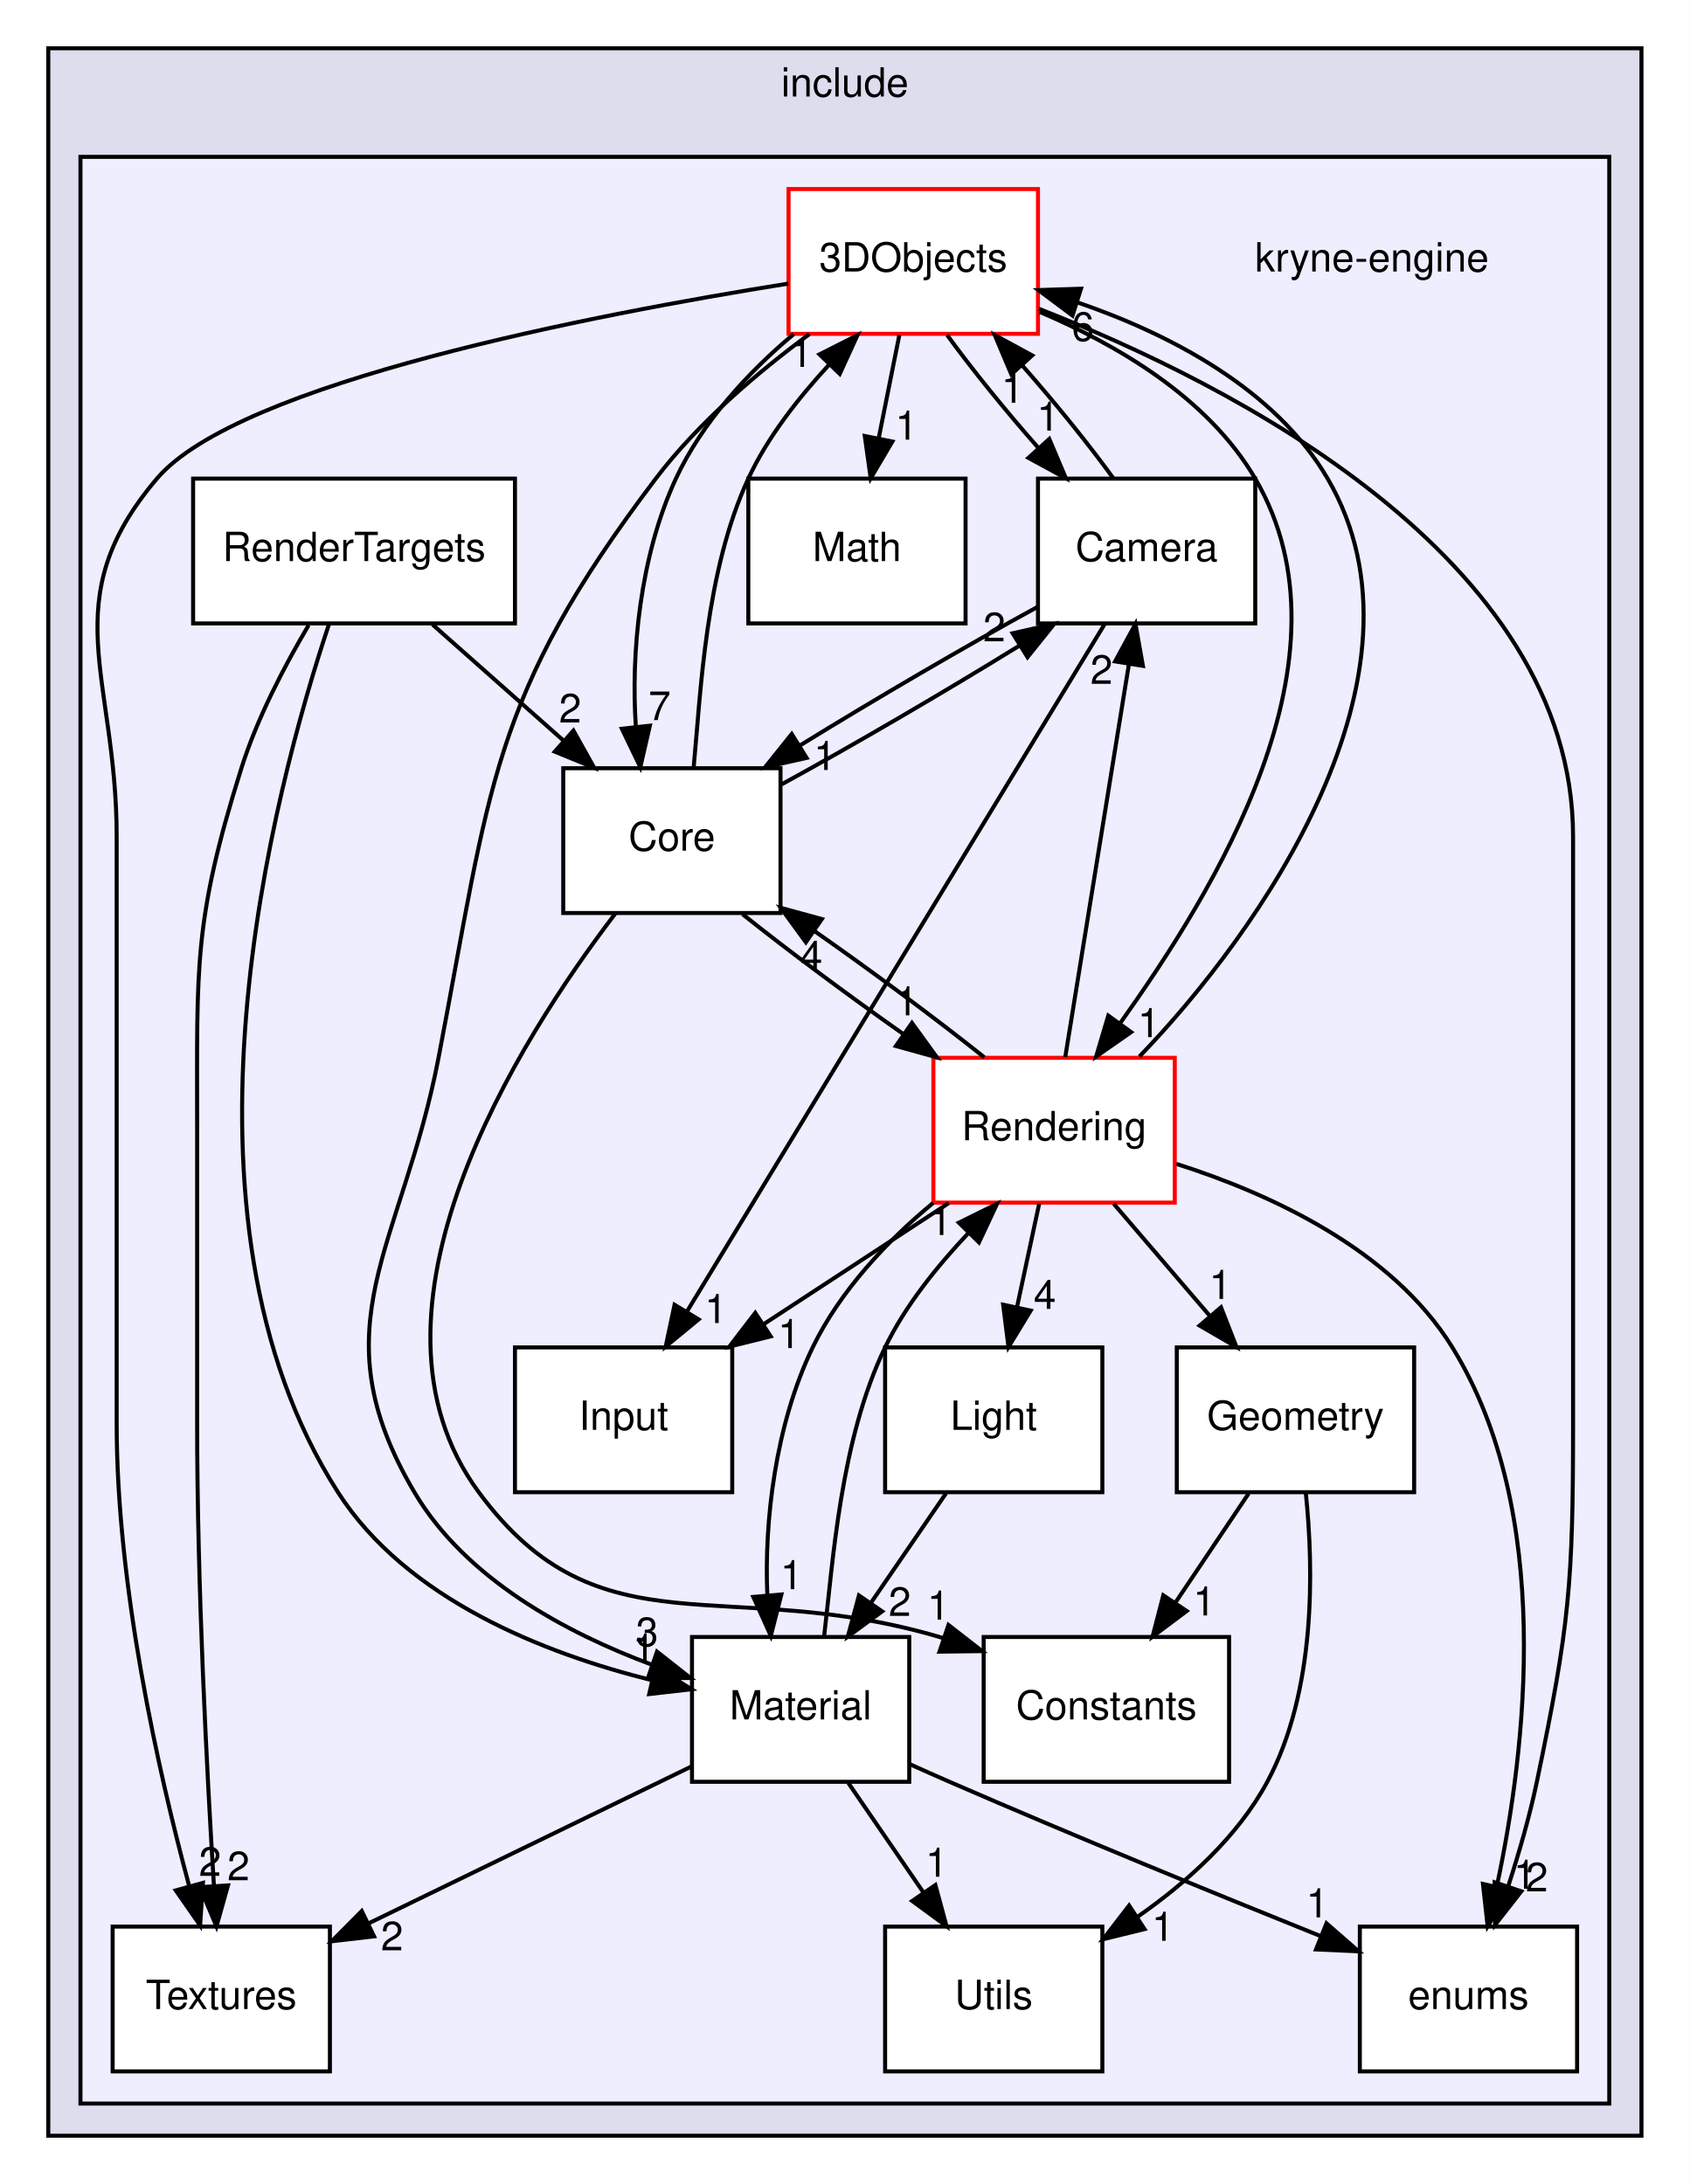
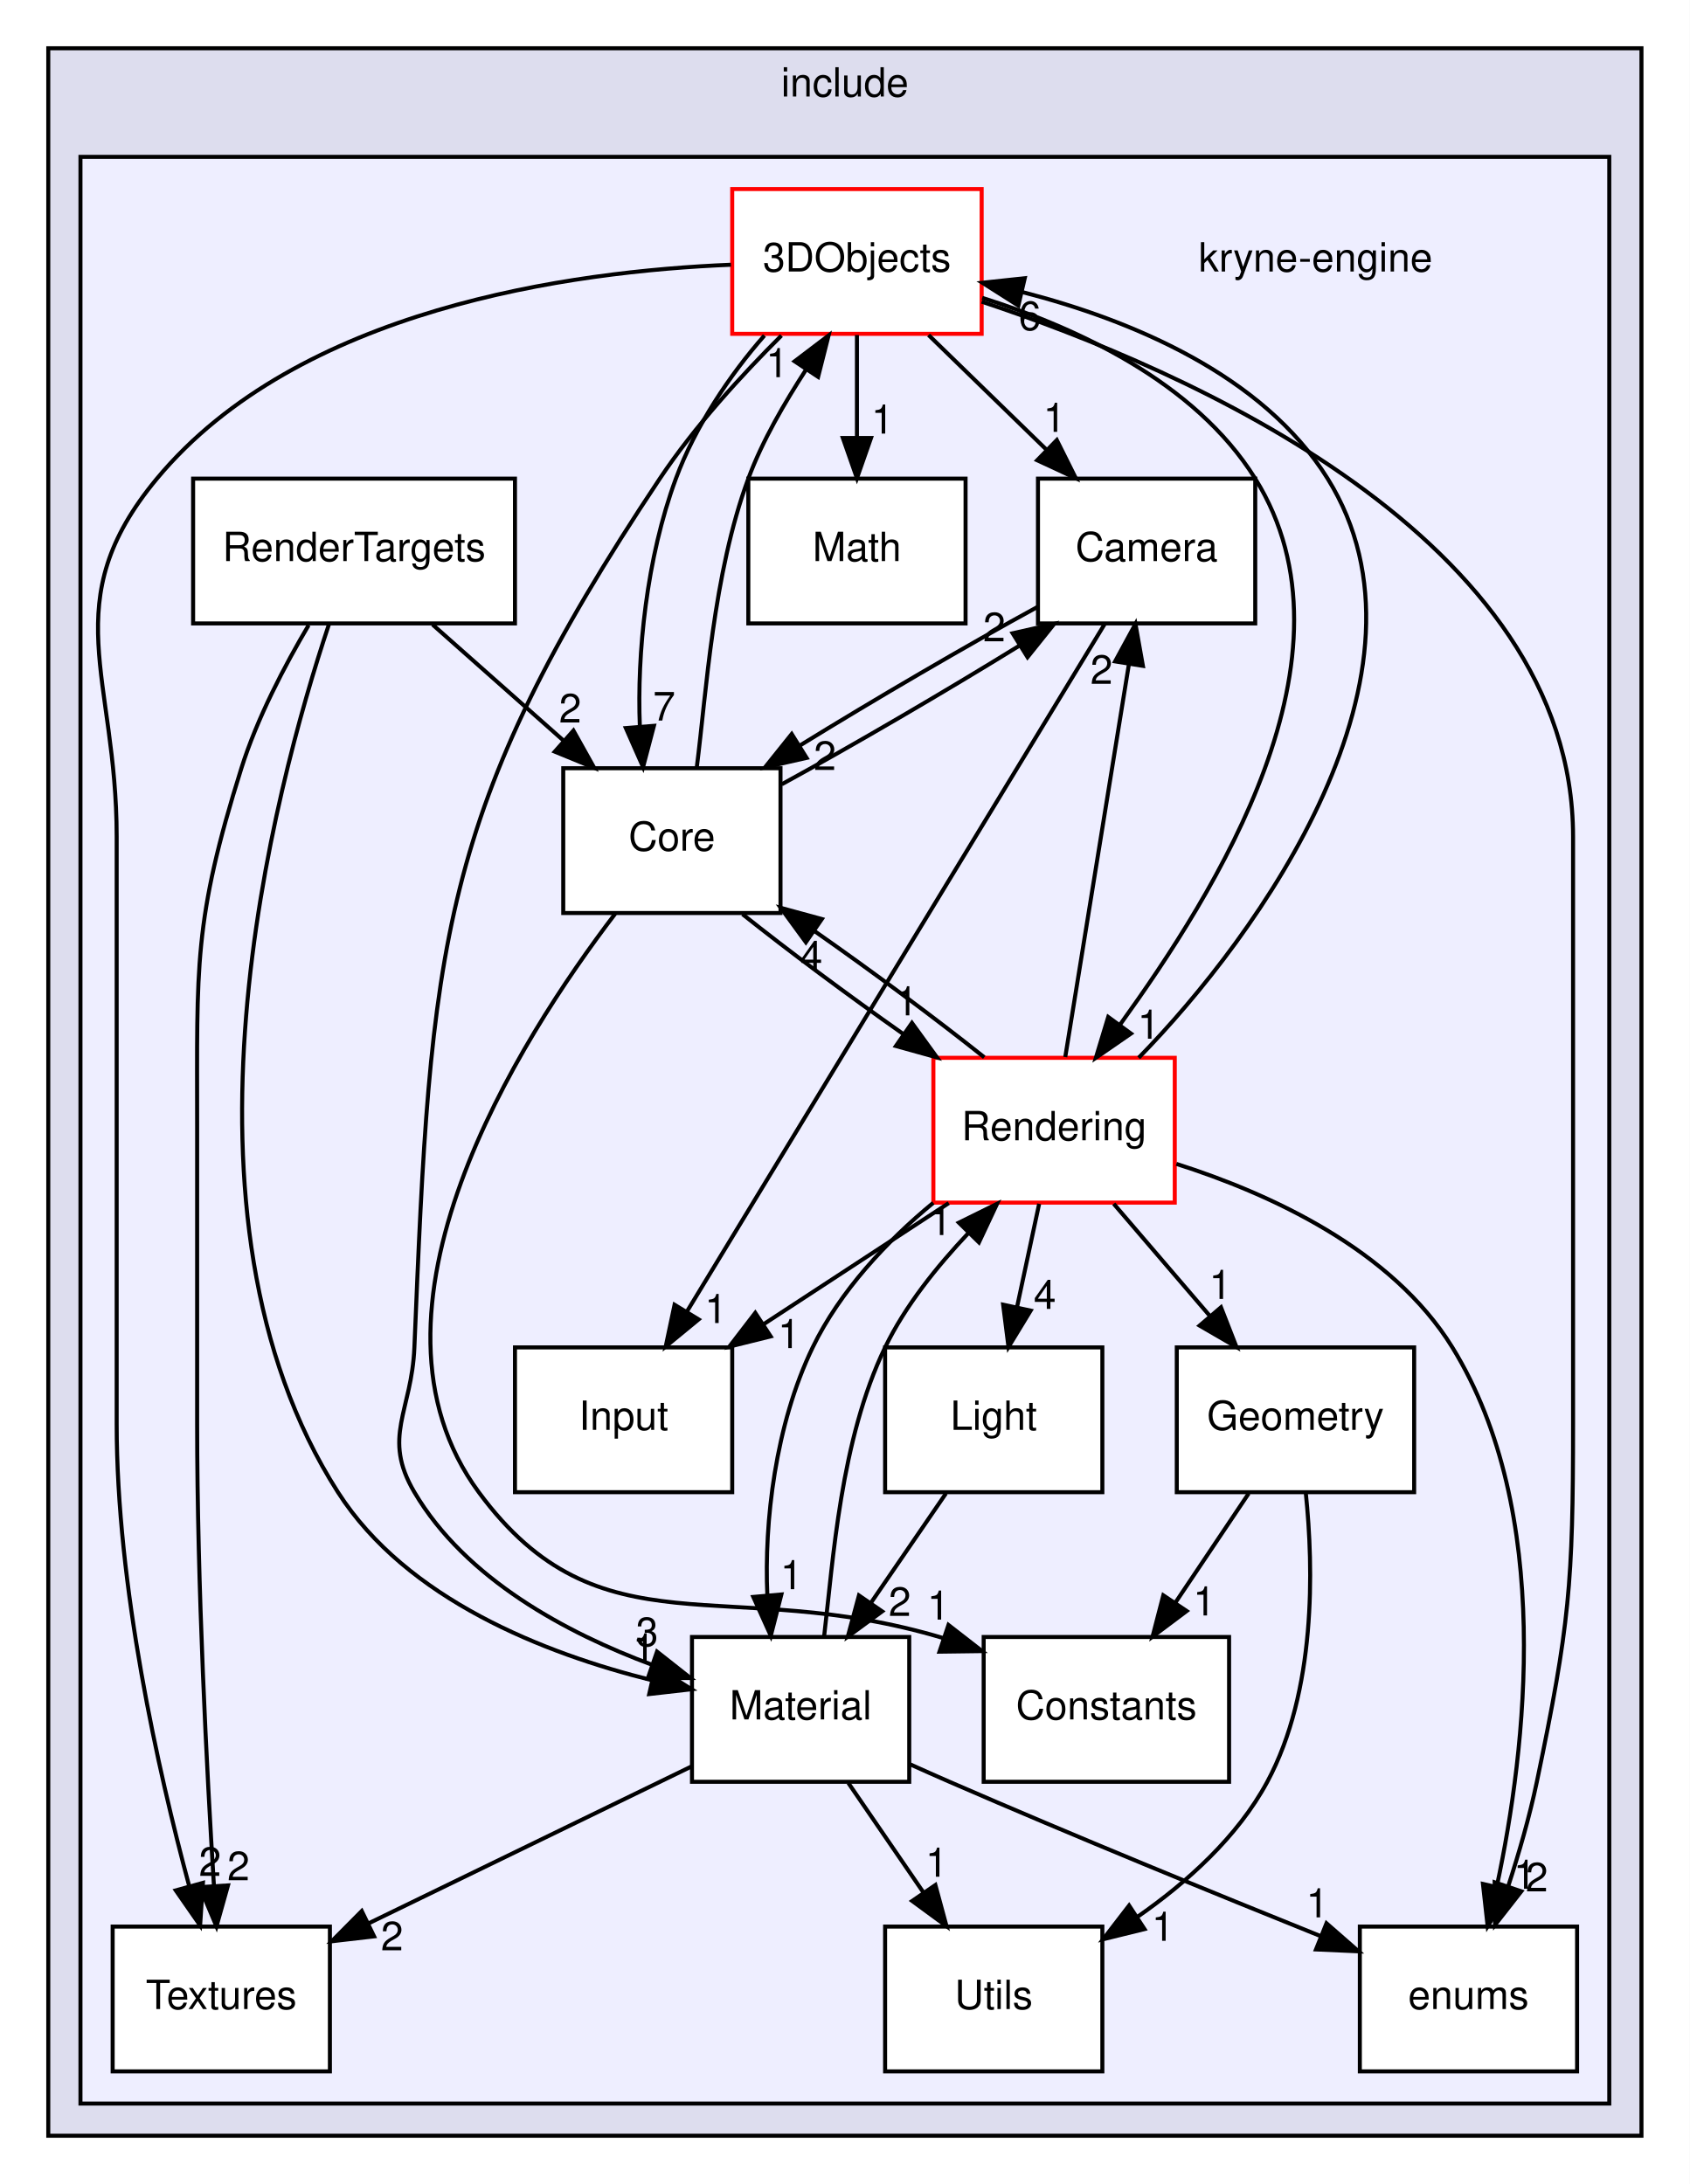
<svg xmlns="http://www.w3.org/2000/svg" xmlns:xlink="http://www.w3.org/1999/xlink" width="420pt" height="543pt" viewBox="0.00 0.00 420.00 543.00">
  <g id="graph0" class="graph" transform="scale(1 1) rotate(0) translate(4 539)">
    <polygon fill="white" stroke="transparent" points="-4,4 -4,-539 416,-539 416,4 -4,4" />
    <g id="clust1" class="cluster">
      <g id="a_clust1">
        <a xlink:href="dir_6fe37ccbf5e97356f3116a77abbef924.html" target="_top" xlink:title="include">
          <polygon fill="#ddddee" stroke="black" points="8,-8 8,-527 404,-527 404,-8 8,-8" />
          <text text-anchor="middle" x="206" y="-515" font-family="Helvetica,sans-Serif" font-size="10.00">include</text>
        </a>
      </g>
    </g>
    <g id="clust2" class="cluster">
      <g id="a_clust2">
        <a xlink:href="dir_6f1e06805bf6fd443f4521a944e15946.html" target="_top">
          <polygon fill="#eeeeff" stroke="black" points="16,-16 16,-500 396,-500 396,-16 16,-16" />
        </a>
      </g>
    </g>
    <g id="node1" class="node">
-       <text text-anchor="middle" x="337" y="-471.5" font-family="Helvetica,sans-Serif" font-size="10.00">kryne-engine</text>
+       <text text-anchor="middle" x="323" y="-471.5" font-family="Helvetica,sans-Serif" font-size="10.00">kryne-engine</text>
    </g>
    <g id="node2" class="node">
      <g id="a_node2">
        <a xlink:href="dir_d15e7af35e2750da09bd940611b2a2e2.html" target="_top" xlink:title="3DObjects">
-           <polygon fill="white" stroke="red" points="254,-492 192,-492 192,-456 254,-456 254,-492" />
-           <text text-anchor="middle" x="223" y="-471.5" font-family="Helvetica,sans-Serif" font-size="10.00">3DObjects</text>
+           <polygon fill="white" stroke="red" points="240,-492 178,-492 178,-456 240,-456 240,-492" />
+           <text text-anchor="middle" x="209" y="-471.5" font-family="Helvetica,sans-Serif" font-size="10.00">3DObjects</text>
        </a>
      </g>
    </g>
    <g id="node3" class="node">
      <g id="a_node3">
        <a xlink:href="dir_738e93b4b72767cbed3fd0527471f516.html" target="_top" xlink:title="Camera">
          <polygon fill="white" stroke="black" points="308,-420 254,-420 254,-384 308,-384 308,-420" />
          <text text-anchor="middle" x="281" y="-399.5" font-family="Helvetica,sans-Serif" font-size="10.00">Camera</text>
        </a>
      </g>
    </g>
    <g id="edge7" class="edge">
-       <path fill="none" stroke="black" d="M231.42,-455.7C237.57,-447.22 245.96,-436.86 254.15,-427.58" />
-       <polygon fill="black" stroke="black" points="256.81,-429.86 260.93,-420.1 251.62,-425.16 256.81,-429.86" />
+       <path fill="none" stroke="black" d="M226.8,-455.7C235.6,-447.14 246.38,-436.66 256,-427.3" />
+       <polygon fill="black" stroke="black" points="258.68,-429.58 263.41,-420.1 253.8,-424.57 258.68,-429.58" />
      <g id="a_edge7-headlabel">
        <a xlink:href="dir_000007_000004.html" target="_top" xlink:title="1">
-           <text text-anchor="middle" x="256.5" y="-431.93" font-family="Helvetica,sans-Serif" font-size="10.00">1</text>
+           <text text-anchor="middle" x="258.08" y="-431.63" font-family="Helvetica,sans-Serif" font-size="10.00">1</text>
        </a>
      </g>
    </g>
    <g id="node5" class="node">
      <g id="a_node5">
        <a xlink:href="dir_ec623ab5e31cd0d896091bc495e4e063.html" target="_top" xlink:title="Core">
          <polygon fill="white" stroke="black" points="190,-348 136,-348 136,-312 190,-312 190,-348" />
          <text text-anchor="middle" x="163" y="-327.5" font-family="Helvetica,sans-Serif" font-size="10.00">Core</text>
        </a>
      </g>
    </g>
    <g id="edge11" class="edge">
-       <path fill="none" stroke="black" d="M193.27,-455.91C181.96,-446.49 170.44,-433.89 164,-420 155.03,-400.66 152.8,-376.51 154.05,-358.25" />
-       <polygon fill="black" stroke="black" points="157.53,-358.58 155.16,-348.26 150.57,-357.81 157.53,-358.58" />
+       <path fill="none" stroke="black" d="M186,-455.58C177.38,-445.78 168.78,-432.94 164,-420 156.68,-400.22 154.31,-376.42 155.04,-358.41" />
+       <polygon fill="black" stroke="black" points="158.54,-358.54 155.84,-348.29 151.56,-357.98 158.54,-358.54" />
      <g id="a_edge11-headlabel">
        <a xlink:href="dir_000007_000011.html" target="_top" xlink:title="7">
-           <text text-anchor="middle" x="159.96" y="-359.97" font-family="Helvetica,sans-Serif" font-size="10.00">7</text>
+           <text text-anchor="middle" x="161.09" y="-359.85" font-family="Helvetica,sans-Serif" font-size="10.00">7</text>
        </a>
      </g>
    </g>
    <g id="node6" class="node">
      <g id="a_node6">
        <a xlink:href="dir_38bf7f35d8fb44d8d23d70926bbee9d1.html" target="_top" xlink:title="enums">
          <polygon fill="white" stroke="black" points="388,-60 334,-60 334,-24 388,-24 388,-60" />
          <text text-anchor="middle" x="361" y="-39.5" font-family="Helvetica,sans-Serif" font-size="10.00">enums</text>
        </a>
      </g>
    </g>
    <g id="edge10" class="edge">
-       <path fill="none" stroke="black" d="M254.23,-462.22C301.82,-443.57 387,-400.49 387,-331 387,-331 387,-331 387,-185 387,-145.24 386.12,-134.92 378,-96 376.2,-87.39 373.54,-78.21 370.85,-69.94" />
+       <path fill="none" stroke="black" d="M240.01,-464C291,-447.06 387,-405.32 387,-331 387,-331 387,-331 387,-185 387,-145.24 386.12,-134.92 378,-96 376.2,-87.39 373.54,-78.21 370.85,-69.94" />
      <polygon fill="black" stroke="black" points="374.14,-68.76 367.61,-60.42 367.51,-71.01 374.14,-68.76" />
      <g id="a_edge10-headlabel">
        <a xlink:href="dir_000007_000008.html" target="_top" xlink:title="2">
          <text text-anchor="middle" x="377.99" y="-68.75" font-family="Helvetica,sans-Serif" font-size="10.00">2</text>
        </a>
      </g>
    </g>
    <g id="node10" class="node">
      <g id="a_node10">
        <a xlink:href="dir_2df94ed6ef9db741bde0bb2b5d769537.html" target="_top" xlink:title="Material">
          <polygon fill="white" stroke="black" points="222,-132 168,-132 168,-96 222,-96 222,-132" />
          <text text-anchor="middle" x="195" y="-111.5" font-family="Helvetica,sans-Serif" font-size="10.00">Material</text>
        </a>
      </g>
    </g>
    <g id="edge8" class="edge">
-       <path fill="none" stroke="black" d="M197.18,-455.93C184.42,-446.51 169.55,-433.91 159,-420 117.71,-365.53 117.9,-343.12 105,-276 95.93,-228.79 74.57,-209.4 99,-168 111.75,-146.39 136.83,-132.98 158.15,-125.06" />
+       <path fill="none" stroke="black" d="M190.23,-455.57C180.38,-445.77 168.62,-432.93 160,-420 104.67,-337 103.15,-303.67 99,-204 98.34,-188.01 90.87,-181.78 99,-168 111.75,-146.39 136.83,-132.98 158.15,-125.06" />
      <polygon fill="black" stroke="black" points="159.31,-128.36 167.62,-121.8 157.03,-121.74 159.31,-128.36" />
      <g id="a_edge8-headlabel">
        <a xlink:href="dir_000007_000005.html" target="_top" xlink:title="3">
          <text text-anchor="middle" x="156.84" y="-129.72" font-family="Helvetica,sans-Serif" font-size="10.00">3</text>
        </a>
      </g>
    </g>
    <g id="node11" class="node">
      <g id="a_node11">
        <a xlink:href="dir_0f92915ca20b087fd6327f83858c7195.html" target="_top" xlink:title="Math">
          <polygon fill="white" stroke="black" points="236,-420 182,-420 182,-384 236,-384 236,-420" />
          <text text-anchor="middle" x="209" y="-399.5" font-family="Helvetica,sans-Serif" font-size="10.00">Math</text>
        </a>
      </g>
    </g>
    <g id="edge6" class="edge">
-       <path fill="none" stroke="black" d="M219.54,-455.7C218,-447.98 216.14,-438.71 214.42,-430.11" />
-       <polygon fill="black" stroke="black" points="217.81,-429.22 212.42,-420.1 210.95,-430.6 217.81,-429.22" />
+       <path fill="none" stroke="black" d="M209,-455.7C209,-447.98 209,-438.71 209,-430.11" />
+       <polygon fill="black" stroke="black" points="212.5,-430.1 209,-420.1 205.5,-430.1 212.5,-430.1" />
      <g id="a_edge6-headlabel">
        <a xlink:href="dir_000007_000015.html" target="_top" xlink:title="1">
-           <text text-anchor="middle" x="221.3" y="-429.69" font-family="Helvetica,sans-Serif" font-size="10.00">1</text>
+           <text text-anchor="middle" x="215.34" y="-431.2" font-family="Helvetica,sans-Serif" font-size="10.00">1</text>
        </a>
      </g>
    </g>
    <g id="node12" class="node">
      <g id="a_node12">
        <a xlink:href="dir_242c69f8aa6c0b27ad66788f5b769271.html" target="_top" xlink:title="Rendering">
          <polygon fill="white" stroke="red" points="288,-276 228,-276 228,-240 288,-240 288,-276" />
          <text text-anchor="middle" x="258" y="-255.5" font-family="Helvetica,sans-Serif" font-size="10.00">Rendering</text>
        </a>
      </g>
    </g>
    <g id="edge9" class="edge">
-       <path fill="none" stroke="black" d="M254.42,-461.45C273.5,-453.33 296.19,-440.22 308,-420 334.05,-375.4 297.69,-317.31 274.35,-284.49" />
-       <polygon fill="black" stroke="black" points="277.15,-282.39 268.46,-276.33 271.48,-286.49 277.15,-282.39" />
+       <path fill="none" stroke="black" d="M240.14,-464.95C263.22,-457.66 292.92,-444.2 308,-420 335.46,-375.93 298.12,-317.18 274.37,-284.21" />
+       <polygon fill="black" stroke="black" points="277.11,-282.03 268.39,-276.01 271.46,-286.15 277.11,-282.03" />
      <g id="a_edge9-headlabel">
        <a xlink:href="dir_000007_000016.html" target="_top" xlink:title="1">
-           <text text-anchor="middle" x="281.56" y="-281.14" font-family="Helvetica,sans-Serif" font-size="10.00">1</text>
+           <text text-anchor="middle" x="281.52" y="-280.75" font-family="Helvetica,sans-Serif" font-size="10.00">1</text>
        </a>
      </g>
    </g>
    <g id="node14" class="node">
      <g id="a_node14">
        <a xlink:href="dir_ff137d22f21ebfd8b3f4b25121363126.html" target="_top" xlink:title="Textures">
          <polygon fill="white" stroke="black" points="78,-60 24,-60 24,-24 78,-24 78,-60" />
          <text text-anchor="middle" x="51" y="-39.5" font-family="Helvetica,sans-Serif" font-size="10.00">Textures</text>
        </a>
      </g>
    </g>
    <g id="edge5" class="edge">
-       <path fill="none" stroke="black" d="M191.93,-468.49C143.96,-460.85 55.25,-443.85 35,-420 9.24,-389.66 25,-370.8 25,-331 25,-331 25,-331 25,-185 25,-144.55 35.33,-98.67 42.97,-70.28" />
+       <path fill="none" stroke="black" d="M177.69,-473.18C137.89,-471.55 70.12,-462.25 35,-420 9.56,-389.39 25,-370.8 25,-331 25,-331 25,-331 25,-185 25,-144.55 35.33,-98.67 42.97,-70.28" />
      <polygon fill="black" stroke="black" points="46.44,-70.87 45.74,-60.3 39.69,-69 46.44,-70.87" />
      <g id="a_edge5-headlabel">
        <a xlink:href="dir_000007_000019.html" target="_top" xlink:title="2">
          <text text-anchor="middle" x="48.21" y="-72.6" font-family="Helvetica,sans-Serif" font-size="10.00">2</text>
        </a>
      </g>
    </g>
    <g id="edge14" class="edge">
-       <path fill="none" stroke="black" d="M272.72,-420.1C266.61,-428.55 258.23,-438.9 250.04,-448.2" />
-       <polygon fill="black" stroke="black" points="247.37,-445.93 243.25,-455.7 252.56,-450.63 247.37,-445.93" />
-       <g id="a_edge14-headlabel">
-         <a xlink:href="dir_000004_000007.html" target="_top" xlink:title="1">
-           <text text-anchor="middle" x="247.67" y="-438.86" font-family="Helvetica,sans-Serif" font-size="10.00">1</text>
-         </a>
-       </g>
-     </g>
-     <g id="edge15" class="edge">
      <path fill="none" stroke="black" d="M253.99,-388.16C236.34,-378.53 213.36,-365.09 194.84,-353.66" />
      <polygon fill="black" stroke="black" points="196.49,-350.57 186.16,-348.24 192.79,-356.51 196.49,-350.57" />
-       <g id="a_edge15-headlabel">
-         <a xlink:href="dir_000004_000011.html" target="_top" xlink:title="1">
-           <text text-anchor="middle" x="201.04" y="-347.56" font-family="Helvetica,sans-Serif" font-size="10.00">1</text>
+       <g id="a_edge14-headlabel">
+         <a xlink:href="dir_000004_000011.html" target="_top" xlink:title="2">
+           <text text-anchor="middle" x="201.04" y="-347.56" font-family="Helvetica,sans-Serif" font-size="10.00">2</text>
        </a>
      </g>
    </g>
    <g id="node8" class="node">
      <g id="a_node8">
        <a xlink:href="dir_d63d35ee3bc125de0bc618dc0756060c.html" target="_top" xlink:title="Input">
          <polygon fill="white" stroke="black" points="178,-204 124,-204 124,-168 178,-168 178,-204" />
          <text text-anchor="middle" x="151" y="-183.5" font-family="Helvetica,sans-Serif" font-size="10.00">Input</text>
        </a>
      </g>
    </g>
-     <g id="edge16" class="edge">
+     <g id="edge15" class="edge">
      <path fill="none" stroke="black" d="M270.58,-383.85C247.86,-346.44 193.72,-257.32 166.78,-212.98" />
      <polygon fill="black" stroke="black" points="169.65,-210.96 161.47,-204.23 163.67,-214.6 169.65,-210.96" />
-       <g id="a_edge16-headlabel">
+       <g id="a_edge15-headlabel">
        <a xlink:href="dir_000004_000013.html" target="_top" xlink:title="1">
          <text text-anchor="middle" x="173.94" y="-210.06" font-family="Helvetica,sans-Serif" font-size="10.00">1</text>
        </a>
      </g>
    </g>
    <g id="node4" class="node">
      <g id="a_node4">
        <a xlink:href="dir_f382c466c9934bb821718b5297ce6904.html" target="_top" xlink:title="Constants">
          <polygon fill="white" stroke="black" points="301.5,-132 240.5,-132 240.5,-96 301.5,-96 301.5,-132" />
          <text text-anchor="middle" x="271" y="-111.5" font-family="Helvetica,sans-Serif" font-size="10.00">Constants</text>
        </a>
      </g>
    </g>
+     <g id="edge28" class="edge">
+       <path fill="none" stroke="black" d="M169.2,-348.29C171.56,-366.65 173.21,-396.23 182,-420 185.51,-429.5 191.08,-438.95 196.4,-447.18" />
+       <polygon fill="black" stroke="black" points="193.51,-449.17 201.95,-455.58 199.35,-445.3 193.51,-449.17" />
+       <g id="a_edge28-headlabel">
+         <a xlink:href="dir_000011_000007.html" target="_top" xlink:title="1">
+           <text text-anchor="middle" x="189.16" y="-445.23" font-family="Helvetica,sans-Serif" font-size="10.00">1</text>
+         </a>
+       </g>
+     </g>
    <g id="edge29" class="edge">
-       <path fill="none" stroke="black" d="M168.42,-348.26C170.19,-366.85 171.28,-396.87 182,-420 186.84,-430.44 194.55,-440.15 202.08,-448.33" />
-       <polygon fill="black" stroke="black" points="199.69,-450.89 209.14,-455.68 204.73,-446.04 199.69,-450.89" />
-       <g id="a_edge29-headlabel">
-         <a xlink:href="dir_000011_000007.html" target="_top" xlink:title="1">
-           <text text-anchor="middle" x="195.15" y="-447.77" font-family="Helvetica,sans-Serif" font-size="10.00">1</text>
-         </a>
-       </g>
-     </g>
-     <g id="edge30" class="edge">
      <path fill="none" stroke="black" d="M190.3,-344C207.98,-353.66 230.93,-367.08 249.38,-378.47" />
      <polygon fill="black" stroke="black" points="247.7,-381.55 258.03,-383.88 251.4,-375.61 247.7,-381.55" />
-       <g id="a_edge30-headlabel">
+       <g id="a_edge29-headlabel">
        <a xlink:href="dir_000011_000004.html" target="_top" xlink:title="2">
          <text text-anchor="middle" x="243.14" y="-379.55" font-family="Helvetica,sans-Serif" font-size="10.00">2</text>
        </a>
      </g>
    </g>
-     <g id="edge32" class="edge">
+     <g id="edge31" class="edge">
      <path fill="none" stroke="black" d="M148.9,-311.81C124.94,-280.4 81.96,-212.85 115,-168 145.27,-126.92 176.68,-147.94 230.54,-131.7" />
      <polygon fill="black" stroke="black" points="231.75,-134.99 240.11,-128.49 229.52,-128.35 231.75,-134.99" />
-       <g id="a_edge32-headlabel">
+       <g id="a_edge31-headlabel">
        <a xlink:href="dir_000011_000010.html" target="_top" xlink:title="1">
          <text text-anchor="middle" x="229.24" y="-136.32" font-family="Helvetica,sans-Serif" font-size="10.00">1</text>
        </a>
      </g>
    </g>
-     <g id="edge31" class="edge">
+     <g id="edge30" class="edge">
      <path fill="none" stroke="black" d="M180.57,-311.7C191.84,-302.71 206.74,-291.61 220.51,-281.92" />
      <polygon fill="black" stroke="black" points="222.67,-284.68 228.89,-276.1 218.68,-278.93 222.67,-284.68" />
-       <g id="a_edge31-headlabel">
+       <g id="a_edge30-headlabel">
        <a xlink:href="dir_000011_000016.html" target="_top" xlink:title="1">
          <text text-anchor="middle" x="221.34" y="-286.56" font-family="Helvetica,sans-Serif" font-size="10.00">1</text>
        </a>
      </g>
    </g>
    <g id="node7" class="node">
      <g id="a_node7">
        <a xlink:href="dir_2dd932fc5c4f5b62276988dfe28c2718.html" target="_top" xlink:title="Geometry">
          <polygon fill="white" stroke="black" points="347.5,-204 288.5,-204 288.5,-168 347.5,-168 347.5,-204" />
          <text text-anchor="middle" x="318" y="-183.5" font-family="Helvetica,sans-Serif" font-size="10.00">Geometry</text>
        </a>
      </g>
    </g>
    <g id="edge13" class="edge">
      <path fill="none" stroke="black" d="M306.38,-167.7C300.86,-159.47 294.15,-149.48 288.07,-140.42" />
      <polygon fill="black" stroke="black" points="290.96,-138.46 282.48,-132.1 285.15,-142.36 290.96,-138.46" />
      <g id="a_edge13-headlabel">
        <a xlink:href="dir_000012_000010.html" target="_top" xlink:title="1">
          <text text-anchor="middle" x="295.33" y="-137.36" font-family="Helvetica,sans-Serif" font-size="10.00">1</text>
        </a>
      </g>
    </g>
    <g id="node15" class="node">
      <g id="a_node15">
        <a xlink:href="dir_6461cf5290df6a95e69a46be8b2326db.html" target="_top" xlink:title="Utils">
          <polygon fill="white" stroke="black" points="270,-60 216,-60 216,-24 270,-24 270,-60" />
          <text text-anchor="middle" x="243" y="-39.5" font-family="Helvetica,sans-Serif" font-size="10.00">Utils</text>
        </a>
      </g>
    </g>
    <g id="edge12" class="edge">
      <path fill="none" stroke="black" d="M320.57,-167.79C322.52,-148.98 323.12,-118.52 311,-96 303.62,-82.29 291.02,-70.97 278.65,-62.37" />
      <polygon fill="black" stroke="black" points="280.48,-59.38 270.19,-56.85 276.65,-65.24 280.48,-59.38" />
      <g id="a_edge12-headlabel">
        <a xlink:href="dir_000012_000006.html" target="_top" xlink:title="1">
          <text text-anchor="middle" x="285.04" y="-56.47" font-family="Helvetica,sans-Serif" font-size="10.00">1</text>
        </a>
      </g>
    </g>
    <g id="node9" class="node">
      <g id="a_node9">
        <a xlink:href="dir_bc207b629cecfa3c79a9cf5cbcc913a7.html" target="_top" xlink:title="Light">
          <polygon fill="white" stroke="black" points="270,-204 216,-204 216,-168 270,-168 270,-204" />
          <text text-anchor="middle" x="243" y="-183.5" font-family="Helvetica,sans-Serif" font-size="10.00">Light</text>
        </a>
      </g>
    </g>
    <g id="edge1" class="edge">
      <path fill="none" stroke="black" d="M231.13,-167.7C225.5,-159.47 218.65,-149.48 212.43,-140.42" />
      <polygon fill="black" stroke="black" points="215.27,-138.37 206.73,-132.1 209.5,-142.33 215.27,-138.37" />
      <g id="a_edge1-headlabel">
        <a xlink:href="dir_000014_000005.html" target="_top" xlink:title="2">
          <text text-anchor="middle" x="219.65" y="-137.23" font-family="Helvetica,sans-Serif" font-size="10.00">2</text>
        </a>
      </g>
    </g>
-     <g id="edge20" class="edge">
+     <g id="edge19" class="edge">
      <path fill="none" stroke="black" d="M222.02,-100.43C225.37,-98.92 228.76,-97.41 232,-96 262.91,-82.56 298.35,-68.06 324.25,-57.63" />
      <polygon fill="black" stroke="black" points="325.71,-60.82 333.68,-53.85 323.1,-54.32 325.71,-60.82" />
-       <g id="a_edge20-headlabel">
+       <g id="a_edge19-headlabel">
        <a xlink:href="dir_000005_000008.html" target="_top" xlink:title="1">
          <text text-anchor="middle" x="323.43" y="-62.29" font-family="Helvetica,sans-Serif" font-size="10.00">1</text>
        </a>
      </g>
    </g>
-     <g id="edge19" class="edge">
+     <g id="edge18" class="edge">
      <path fill="none" stroke="black" d="M200.86,-132.3C203.08,-150.93 204.88,-180.98 216,-204 221.05,-214.46 228.95,-224.17 236.63,-232.35" />
      <polygon fill="black" stroke="black" points="234.33,-235.01 243.83,-239.7 239.33,-230.11 234.33,-235.01" />
-       <g id="a_edge19-headlabel">
+       <g id="a_edge18-headlabel">
        <a xlink:href="dir_000005_000016.html" target="_top" xlink:title="1">
          <text text-anchor="middle" x="229.79" y="-231.93" font-family="Helvetica,sans-Serif" font-size="10.00">1</text>
        </a>
      </g>
    </g>
-     <g id="edge17" class="edge">
+     <g id="edge16" class="edge">
      <path fill="none" stroke="black" d="M167.91,-99.83C145.23,-88.81 112.64,-72.97 87.63,-60.81" />
      <polygon fill="black" stroke="black" points="88.98,-57.57 78.45,-56.35 85.92,-63.87 88.98,-57.57" />
-       <g id="a_edge17-headlabel">
+       <g id="a_edge16-headlabel">
        <a xlink:href="dir_000005_000019.html" target="_top" xlink:title="2">
          <text text-anchor="middle" x="93.45" y="-54.09" font-family="Helvetica,sans-Serif" font-size="10.00">2</text>
        </a>
      </g>
    </g>
-     <g id="edge18" class="edge">
+     <g id="edge17" class="edge">
      <path fill="none" stroke="black" d="M206.87,-95.7C212.5,-87.47 219.35,-77.48 225.57,-68.42" />
      <polygon fill="black" stroke="black" points="228.5,-70.33 231.27,-60.1 222.73,-66.37 228.5,-70.33" />
-       <g id="a_edge18-headlabel">
+       <g id="a_edge17-headlabel">
        <a xlink:href="dir_000005_000006.html" target="_top" xlink:title="1">
          <text text-anchor="middle" x="228.81" y="-72.4" font-family="Helvetica,sans-Serif" font-size="10.00">1</text>
        </a>
      </g>
    </g>
-     <g id="edge22" class="edge">
-       <path fill="none" stroke="black" d="M279.22,-276.33C308.7,-306.82 354.38,-371.42 326,-420 312.94,-442.36 286.57,-456.03 263.66,-463.87" />
-       <polygon fill="black" stroke="black" points="262.58,-460.54 254.1,-466.88 264.69,-467.22 262.58,-460.54" />
-       <g id="a_edge22-headlabel">
+     <g id="edge21" class="edge">
+       <path fill="none" stroke="black" d="M279.03,-276.01C308.93,-306.56 355.91,-372 326,-420 309.89,-445.86 277.07,-459.45 250.16,-466.37" />
+       <polygon fill="black" stroke="black" points="249.12,-463.02 240.18,-468.7 250.71,-469.83 249.12,-463.02" />
+       <g id="a_edge21-headlabel">
        <a xlink:href="dir_000016_000007.html" target="_top" xlink:title="6">
-           <text text-anchor="middle" x="265.16" y="-454.25" font-family="Helvetica,sans-Serif" font-size="10.00">6</text>
-         </a>
-       </g>
-     </g>
-     <g id="edge24" class="edge">
+           <text text-anchor="middle" x="251.97" y="-456.93" font-family="Helvetica,sans-Serif" font-size="10.00">6</text>
+         </a>
+       </g>
+     </g>
+     <g id="edge23" class="edge">
      <path fill="none" stroke="black" d="M260.78,-276.19C264.71,-300.42 271.91,-344.89 276.57,-373.68" />
      <polygon fill="black" stroke="black" points="273.17,-374.56 278.23,-383.87 280.08,-373.44 273.17,-374.56" />
-       <g id="a_edge24-headlabel">
+       <g id="a_edge23-headlabel">
        <a xlink:href="dir_000016_000004.html" target="_top" xlink:title="2">
          <text text-anchor="middle" x="269.79" y="-368.97" font-family="Helvetica,sans-Serif" font-size="10.00">2</text>
        </a>
      </g>
    </g>
-     <g id="edge27" class="edge">
+     <g id="edge26" class="edge">
      <path fill="none" stroke="black" d="M240.65,-276.13C228.77,-285.61 212.78,-297.49 198.34,-307.59" />
      <polygon fill="black" stroke="black" points="196.31,-304.73 190.06,-313.29 200.28,-310.5 196.31,-304.73" />
-       <g id="a_edge27-headlabel">
+       <g id="a_edge26-headlabel">
        <a xlink:href="dir_000016_000011.html" target="_top" xlink:title="4">
          <text text-anchor="middle" x="197.66" y="-297.86" font-family="Helvetica,sans-Serif" font-size="10.00">4</text>
        </a>
      </g>
    </g>
-     <g id="edge26" class="edge">
+     <g id="edge25" class="edge">
      <path fill="none" stroke="black" d="M288.39,-249.63C311.56,-242.25 341.97,-228.4 357,-204 382.27,-162.97 375.33,-104.21 368.09,-70.2" />
      <polygon fill="black" stroke="black" points="371.42,-69.04 365.77,-60.07 364.6,-70.6 371.42,-69.04" />
-       <g id="a_edge26-headlabel">
+       <g id="a_edge25-headlabel">
        <a xlink:href="dir_000016_000008.html" target="_top" xlink:title="1">
          <text text-anchor="middle" x="374.99" y="-69.41" font-family="Helvetica,sans-Serif" font-size="10.00">1</text>
        </a>
      </g>
    </g>
-     <g id="edge23" class="edge">
+     <g id="edge22" class="edge">
      <path fill="none" stroke="black" d="M272.83,-239.7C280.02,-231.3 288.8,-221.07 296.69,-211.86" />
      <polygon fill="black" stroke="black" points="299.49,-213.97 303.34,-204.1 294.17,-209.42 299.49,-213.97" />
-       <g id="a_edge23-headlabel">
+       <g id="a_edge22-headlabel">
        <a xlink:href="dir_000016_000012.html" target="_top" xlink:title="1">
          <text text-anchor="middle" x="299.31" y="-216.05" font-family="Helvetica,sans-Serif" font-size="10.00">1</text>
        </a>
      </g>
    </g>
-     <g id="edge28" class="edge">
+     <g id="edge27" class="edge">
      <path fill="none" stroke="black" d="M231.82,-239.88C217.96,-230.81 200.76,-219.55 185.79,-209.76" />
      <polygon fill="black" stroke="black" points="187.56,-206.74 177.28,-204.19 183.73,-212.59 187.56,-206.74" />
-       <g id="a_edge28-headlabel">
+       <g id="a_edge27-headlabel">
        <a xlink:href="dir_000016_000013.html" target="_top" xlink:title="1">
          <text text-anchor="middle" x="192.12" y="-203.83" font-family="Helvetica,sans-Serif" font-size="10.00">1</text>
        </a>
      </g>
    </g>
-     <g id="edge21" class="edge">
+     <g id="edge20" class="edge">
      <path fill="none" stroke="black" d="M254.29,-239.7C252.64,-231.98 250.65,-222.71 248.81,-214.11" />
      <polygon fill="black" stroke="black" points="252.18,-213.15 246.67,-204.1 245.34,-214.62 252.18,-213.15" />
-       <g id="a_edge21-headlabel">
+       <g id="a_edge20-headlabel">
        <a xlink:href="dir_000016_000014.html" target="_top" xlink:title="4">
          <text text-anchor="middle" x="255.71" y="-213.57" font-family="Helvetica,sans-Serif" font-size="10.00">4</text>
        </a>
      </g>
    </g>
-     <g id="edge25" class="edge">
+     <g id="edge24" class="edge">
      <path fill="none" stroke="black" d="M227.97,-239.94C216.48,-230.51 204.72,-217.91 198,-204 188.7,-184.75 185.92,-160.6 186.73,-142.31" />
      <polygon fill="black" stroke="black" points="190.22,-142.57 187.59,-132.3 183.24,-141.96 190.22,-142.57" />
-       <g id="a_edge25-headlabel">
+       <g id="a_edge24-headlabel">
        <a xlink:href="dir_000016_000005.html" target="_top" xlink:title="1">
          <text text-anchor="middle" x="192.73" y="-143.89" font-family="Helvetica,sans-Serif" font-size="10.00">1</text>
        </a>
      </g>
    </g>
    <g id="node13" class="node">
      <g id="a_node13">
        <a xlink:href="dir_8e35ed01eab1d27beb891e08b0498c56.html" target="_top" xlink:title="RenderTargets">
          <polygon fill="white" stroke="black" points="124,-420 44,-420 44,-384 124,-384 124,-420" />
          <text text-anchor="middle" x="84" y="-399.5" font-family="Helvetica,sans-Serif" font-size="10.00">RenderTargets</text>
        </a>
      </g>
    </g>
    <g id="edge4" class="edge">
      <path fill="none" stroke="black" d="M103.53,-383.7C113.38,-374.97 125.49,-364.24 136.2,-354.75" />
      <polygon fill="black" stroke="black" points="138.53,-357.36 143.7,-348.1 133.89,-352.12 138.53,-357.36" />
      <g id="a_edge4-headlabel">
        <a xlink:href="dir_000018_000011.html" target="_top" xlink:title="2">
          <text text-anchor="middle" x="137.73" y="-359.36" font-family="Helvetica,sans-Serif" font-size="10.00">2</text>
        </a>
      </g>
    </g>
    <g id="edge3" class="edge">
      <path fill="none" stroke="black" d="M77.76,-383.77C64.04,-342.63 35.83,-237 80,-168 97.08,-141.32 131.37,-127.89 158.08,-121.24" />
      <polygon fill="black" stroke="black" points="158.92,-124.63 167.89,-119.01 157.37,-117.81 158.92,-124.63" />
      <g id="a_edge3-headlabel">
        <a xlink:href="dir_000018_000005.html" target="_top" xlink:title="1">
          <text text-anchor="middle" x="156.04" y="-125.7" font-family="Helvetica,sans-Serif" font-size="10.00">1</text>
        </a>
      </g>
    </g>
    <g id="edge2" class="edge">
      <path fill="none" stroke="black" d="M72.71,-383.56C66.78,-373.54 59.93,-360.51 56,-348 44.05,-309.98 45,-298.86 45,-259 45,-259 45,-259 45,-185 45,-144.96 47.41,-98.63 49.18,-70.07" />
      <polygon fill="black" stroke="black" points="52.67,-70.24 49.81,-60.04 45.69,-69.8 52.67,-70.24" />
      <g id="a_edge2-headlabel">
        <a xlink:href="dir_000018_000019.html" target="_top" xlink:title="2">
          <text text-anchor="middle" x="55.28" y="-71.51" font-family="Helvetica,sans-Serif" font-size="10.00">2</text>
        </a>
      </g>
    </g>
  </g>
</svg>
